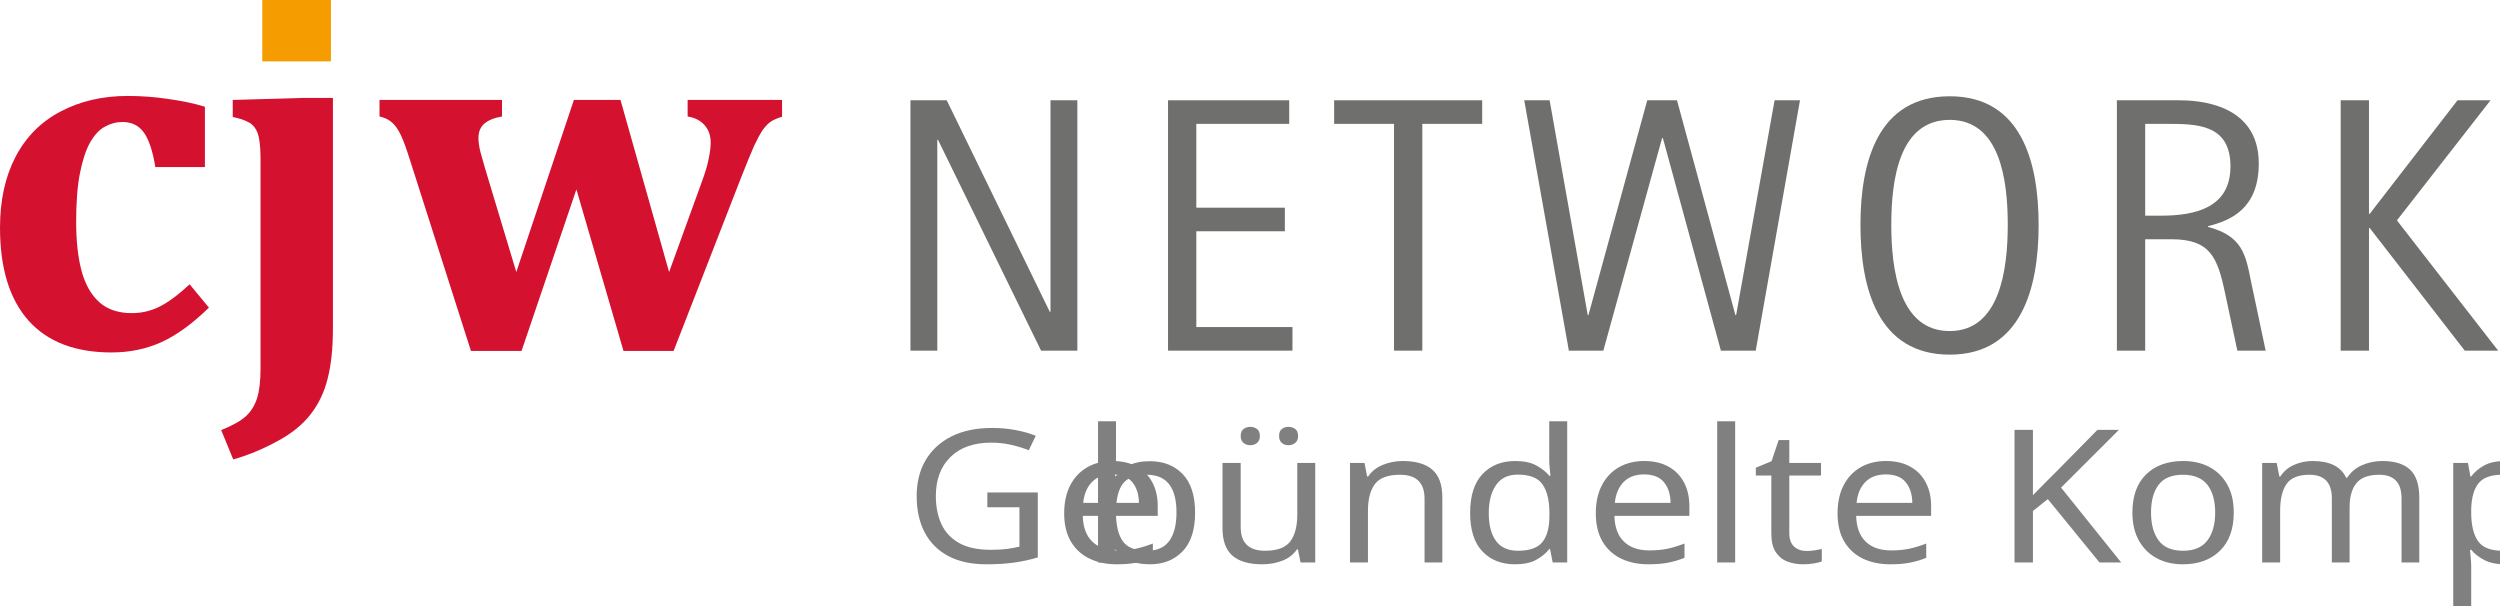
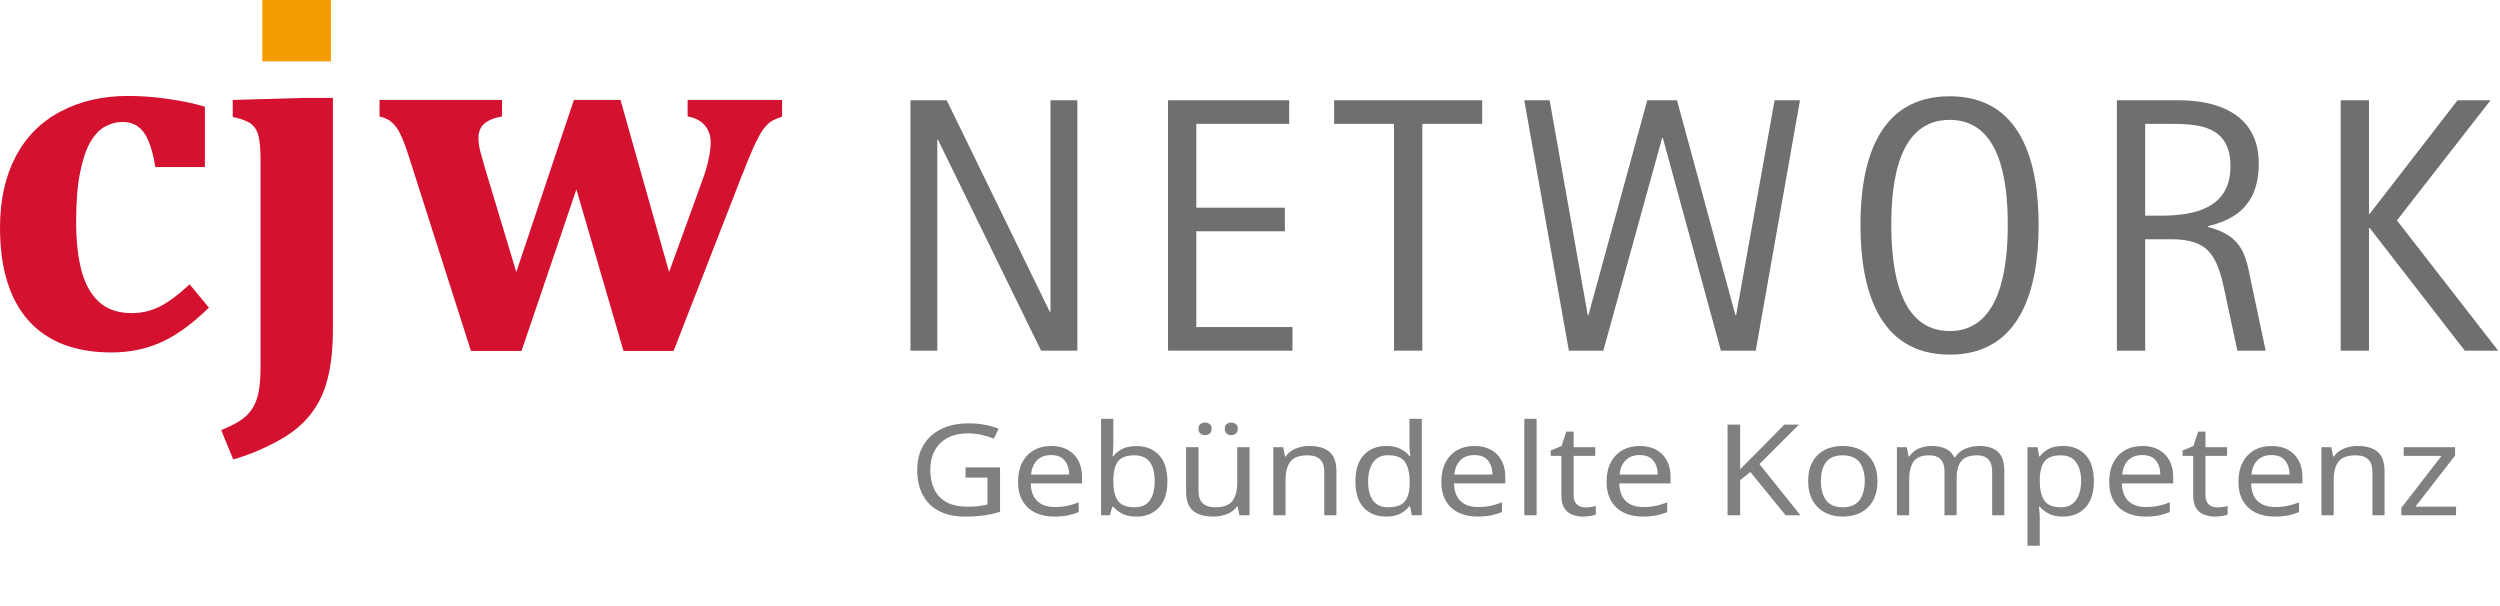
<svg xmlns="http://www.w3.org/2000/svg" width="100%" height="100%" viewBox="0 0 689 167" version="1.1" xml:space="preserve" style="fill-rule:evenodd;clip-rule:evenodd;stroke-linejoin:round;stroke-miterlimit:2;">
  <g transform="matrix(1,0,0,1,-1011.79,-305.567)">
-     <g transform="matrix(4.16667,0,0,4.16667,0,0)">
-       <g transform="matrix(0.231899,0,0,0.210817,66.4762,-11.5239)">
-         <text x="1018.37px" y="579px" style="font-family:'AbadiMT-CondensedLight', 'Abadi MT Condensed Light', sans-serif;font-stretch:condensed;font-size:58.284px;fill:rgb(128,128,128);">Ge<tspan x="1068.71px 1093.04px 1117.32px " y="579px 579px 579px ">bün</tspan>delte Kompetenz</text>
+     <g transform="matrix(0.966247,0,0,0.878405,1262.22,447.58)">
+       <g>
+         <g>
+           <text x="0px" y="0px" style="font-family:'LucidaGrande', 'Lucida Grande', sans-serif;font-weight:500;font-size:39.845px;fill:rgb(128,128,128);">Gebündelte Kompetenz</text>
+         </g>
      </g>
    </g>
    <g transform="matrix(4.16667,0,0,4.16667,0,0)">
      <path d="M303.05,96.529L304.826,96.529L304.826,82.585L304.874,82.585L311.69,96.529L314.09,96.529L314.09,79.969L312.314,79.969L312.314,93.961L312.266,93.961L305.45,79.969L303.05,79.969L303.05,96.529Z" style="fill:rgb(111,111,110);fill-rule:nonzero;" />
    </g>
    <g transform="matrix(4.16667,0,0,4.16667,0,0)">
      <path d="M320.087,96.529L328.318,96.529L328.318,94.969L321.958,94.969L321.958,88.633L327.815,88.633L327.815,87.073L321.958,87.073L321.958,81.529L328.103,81.529L328.103,79.969L320.087,79.969L320.087,96.529Z" style="fill:rgb(111,111,110);fill-rule:nonzero;" />
    </g>
    <g transform="matrix(4.16667,0,0,4.16667,0,0)">
      <path d="M335.035,96.529L336.907,96.529L336.907,81.529L340.867,81.529L340.867,79.969L331.075,79.969L331.075,81.529L335.035,81.529L335.035,96.529Z" style="fill:rgb(111,111,110);fill-rule:nonzero;" />
    </g>
    <g transform="matrix(4.16667,0,0,4.16667,0,0)">
      <path d="M346.6,96.529L348.88,96.529L352.768,82.465L352.817,82.465L356.656,96.529L358.96,96.529L361.888,79.969L360.208,79.969L357.664,94.176L357.616,94.176L353.752,79.969L351.785,79.969L347.896,94.176L347.849,94.176L345.328,79.969L343.648,79.969L346.6,96.529Z" style="fill:rgb(111,111,110);fill-rule:nonzero;" />
    </g>
    <g transform="matrix(4.16667,0,0,4.16667,0,0)">
      <path d="M371.791,96.793C376.519,96.793 377.672,92.401 377.672,88.225C377.672,84.025 376.519,79.704 371.791,79.704C367.039,79.704 365.887,84.025 365.887,88.225C365.887,92.401 367.039,96.793 371.791,96.793ZM367.927,88.201C367.927,85.201 368.455,81.265 371.791,81.265C375.103,81.265 375.631,85.201 375.631,88.201C375.631,91.176 375.103,95.233 371.791,95.233C368.455,95.233 367.927,91.176 367.927,88.201Z" style="fill:rgb(111,111,110);" />
    </g>
    <g transform="matrix(4.16667,0,0,4.16667,0,0)">
      <path d="M382.849,96.529L384.721,96.529L384.721,89.161L386.449,89.161C388.993,89.161 389.497,90.313 390.001,92.713L390.817,96.529L392.689,96.529L391.729,91.993C391.369,90.169 391.153,88.945 388.873,88.345L388.873,88.297C390.409,87.913 392.233,87.121 392.233,84.144C392.233,80.112 388.081,79.969 386.953,79.969L382.849,79.969L382.849,96.529ZM384.721,81.529L386.113,81.529C388.105,81.529 390.361,81.529 390.361,84.337C390.361,87.097 388.009,87.601 385.753,87.601L384.721,87.601L384.721,81.529Z" style="fill:rgb(111,111,110);" />
    </g>
    <g transform="matrix(4.16667,0,0,4.16667,0,0)">
      <path d="M397.651,96.529L399.523,96.529L399.523,88.417L399.571,88.417L405.859,96.529L408.067,96.529L401.371,87.913L407.563,79.969L405.379,79.969L399.571,87.481L399.523,87.481L399.523,79.969L397.651,79.969L397.651,96.529Z" style="fill:rgb(111,111,110);fill-rule:nonzero;" />
    </g>
    <g transform="matrix(4.16667,0,0,4.16667,0,0)">
      <path d="M255.373,92.142L256.648,93.683C255.566,94.743 254.516,95.506 253.5,95.969C252.495,96.422 251.396,96.648 250.203,96.649C247.806,96.649 245.978,95.948 244.719,94.545C243.46,93.131 242.83,91.082 242.83,88.397C242.83,86.586 243.172,85.023 243.857,83.708C244.553,82.383 245.547,81.384 246.84,80.709C248.132,80.025 249.612,79.683 251.28,79.682C252.175,79.682 253.064,79.748 253.948,79.881C254.842,80.003 255.654,80.174 256.383,80.395L256.383,84.388L253.103,84.388C252.937,83.349 252.689,82.593 252.357,82.118C252.026,81.643 251.55,81.406 250.932,81.405C250.523,81.405 250.131,81.51 249.756,81.72C249.391,81.919 249.065,82.273 248.778,82.78C248.502,83.277 248.281,83.952 248.116,84.802C247.95,85.642 247.867,86.707 247.867,88C247.867,89.292 247.988,90.386 248.231,91.28C248.474,92.164 248.866,92.849 249.408,93.335C249.949,93.81 250.661,94.047 251.545,94.047C252.186,94.047 252.787,93.91 253.351,93.633C253.925,93.357 254.599,92.86 255.373,92.142Z" style="fill:rgb(213,17,48);fill-rule:nonzero;" />
    </g>
    <g transform="matrix(4.16667,0,0,4.16667,0,0)">
      <path d="M264.85,95.075C264.85,96.378 264.734,97.477 264.502,98.372C264.281,99.277 263.9,100.073 263.359,100.758C262.829,101.442 262.083,102.039 261.122,102.547C260.161,103.066 259.205,103.458 258.256,103.724L257.46,101.785C258.2,101.487 258.741,101.183 259.084,100.874C259.426,100.564 259.675,100.166 259.83,99.681C259.984,99.205 260.061,98.548 260.062,97.709L260.062,83.907C260.062,83.366 260.034,82.93 259.979,82.598C259.934,82.267 259.841,82.002 259.697,81.803C259.565,81.604 259.377,81.455 259.134,81.356C258.902,81.245 258.598,81.151 258.223,81.074L258.223,79.947L262.779,79.815L264.85,79.815L264.85,95.075Z" style="fill:rgb(213,17,48);fill-rule:nonzero;" />
    </g>
    <g transform="matrix(4.16667,0,0,4.16667,0,0)">
-       <rect x="260.178" y="73.336" width="4.54" height="4.06" style="fill:rgb(245,156,0);fill-rule:nonzero;" />
+       <rect x="260.178" y="73.336" width="4.54" height="4.06" style="fill:rgb(245,156,0);" />
    </g>
    <g transform="matrix(4.16667,0,0,4.16667,0,0)">
      <path d="M284.07,96.549L280.955,85.862L277.326,96.549L273.98,96.549L269.953,83.94C269.71,83.167 269.506,82.61 269.34,82.267C269.175,81.914 268.987,81.643 268.777,81.455C268.567,81.256 268.285,81.119 267.932,81.041L267.932,79.947L276.034,79.947L276.034,81.041C275.515,81.129 275.123,81.289 274.858,81.521C274.603,81.742 274.477,82.057 274.477,82.466C274.477,82.742 274.521,83.051 274.609,83.394C274.697,83.725 274.797,84.078 274.908,84.454L276.979,91.33L280.789,79.947L283.871,79.947L287.086,91.33L289.256,85.349C289.477,84.752 289.626,84.25 289.703,83.841C289.792,83.432 289.836,83.074 289.836,82.764C289.836,82.3 289.703,81.919 289.438,81.621C289.173,81.312 288.797,81.119 288.312,81.041L288.312,79.947L294.558,79.947L294.558,81.057C294.227,81.157 293.967,81.273 293.779,81.405C293.602,81.538 293.431,81.72 293.266,81.952C293.111,82.184 292.929,82.521 292.719,82.963C292.52,83.405 292.227,84.117 291.841,85.1L287.384,96.549L284.07,96.549Z" style="fill:rgb(213,17,48);fill-rule:nonzero;" />
    </g>
  </g>
</svg>
